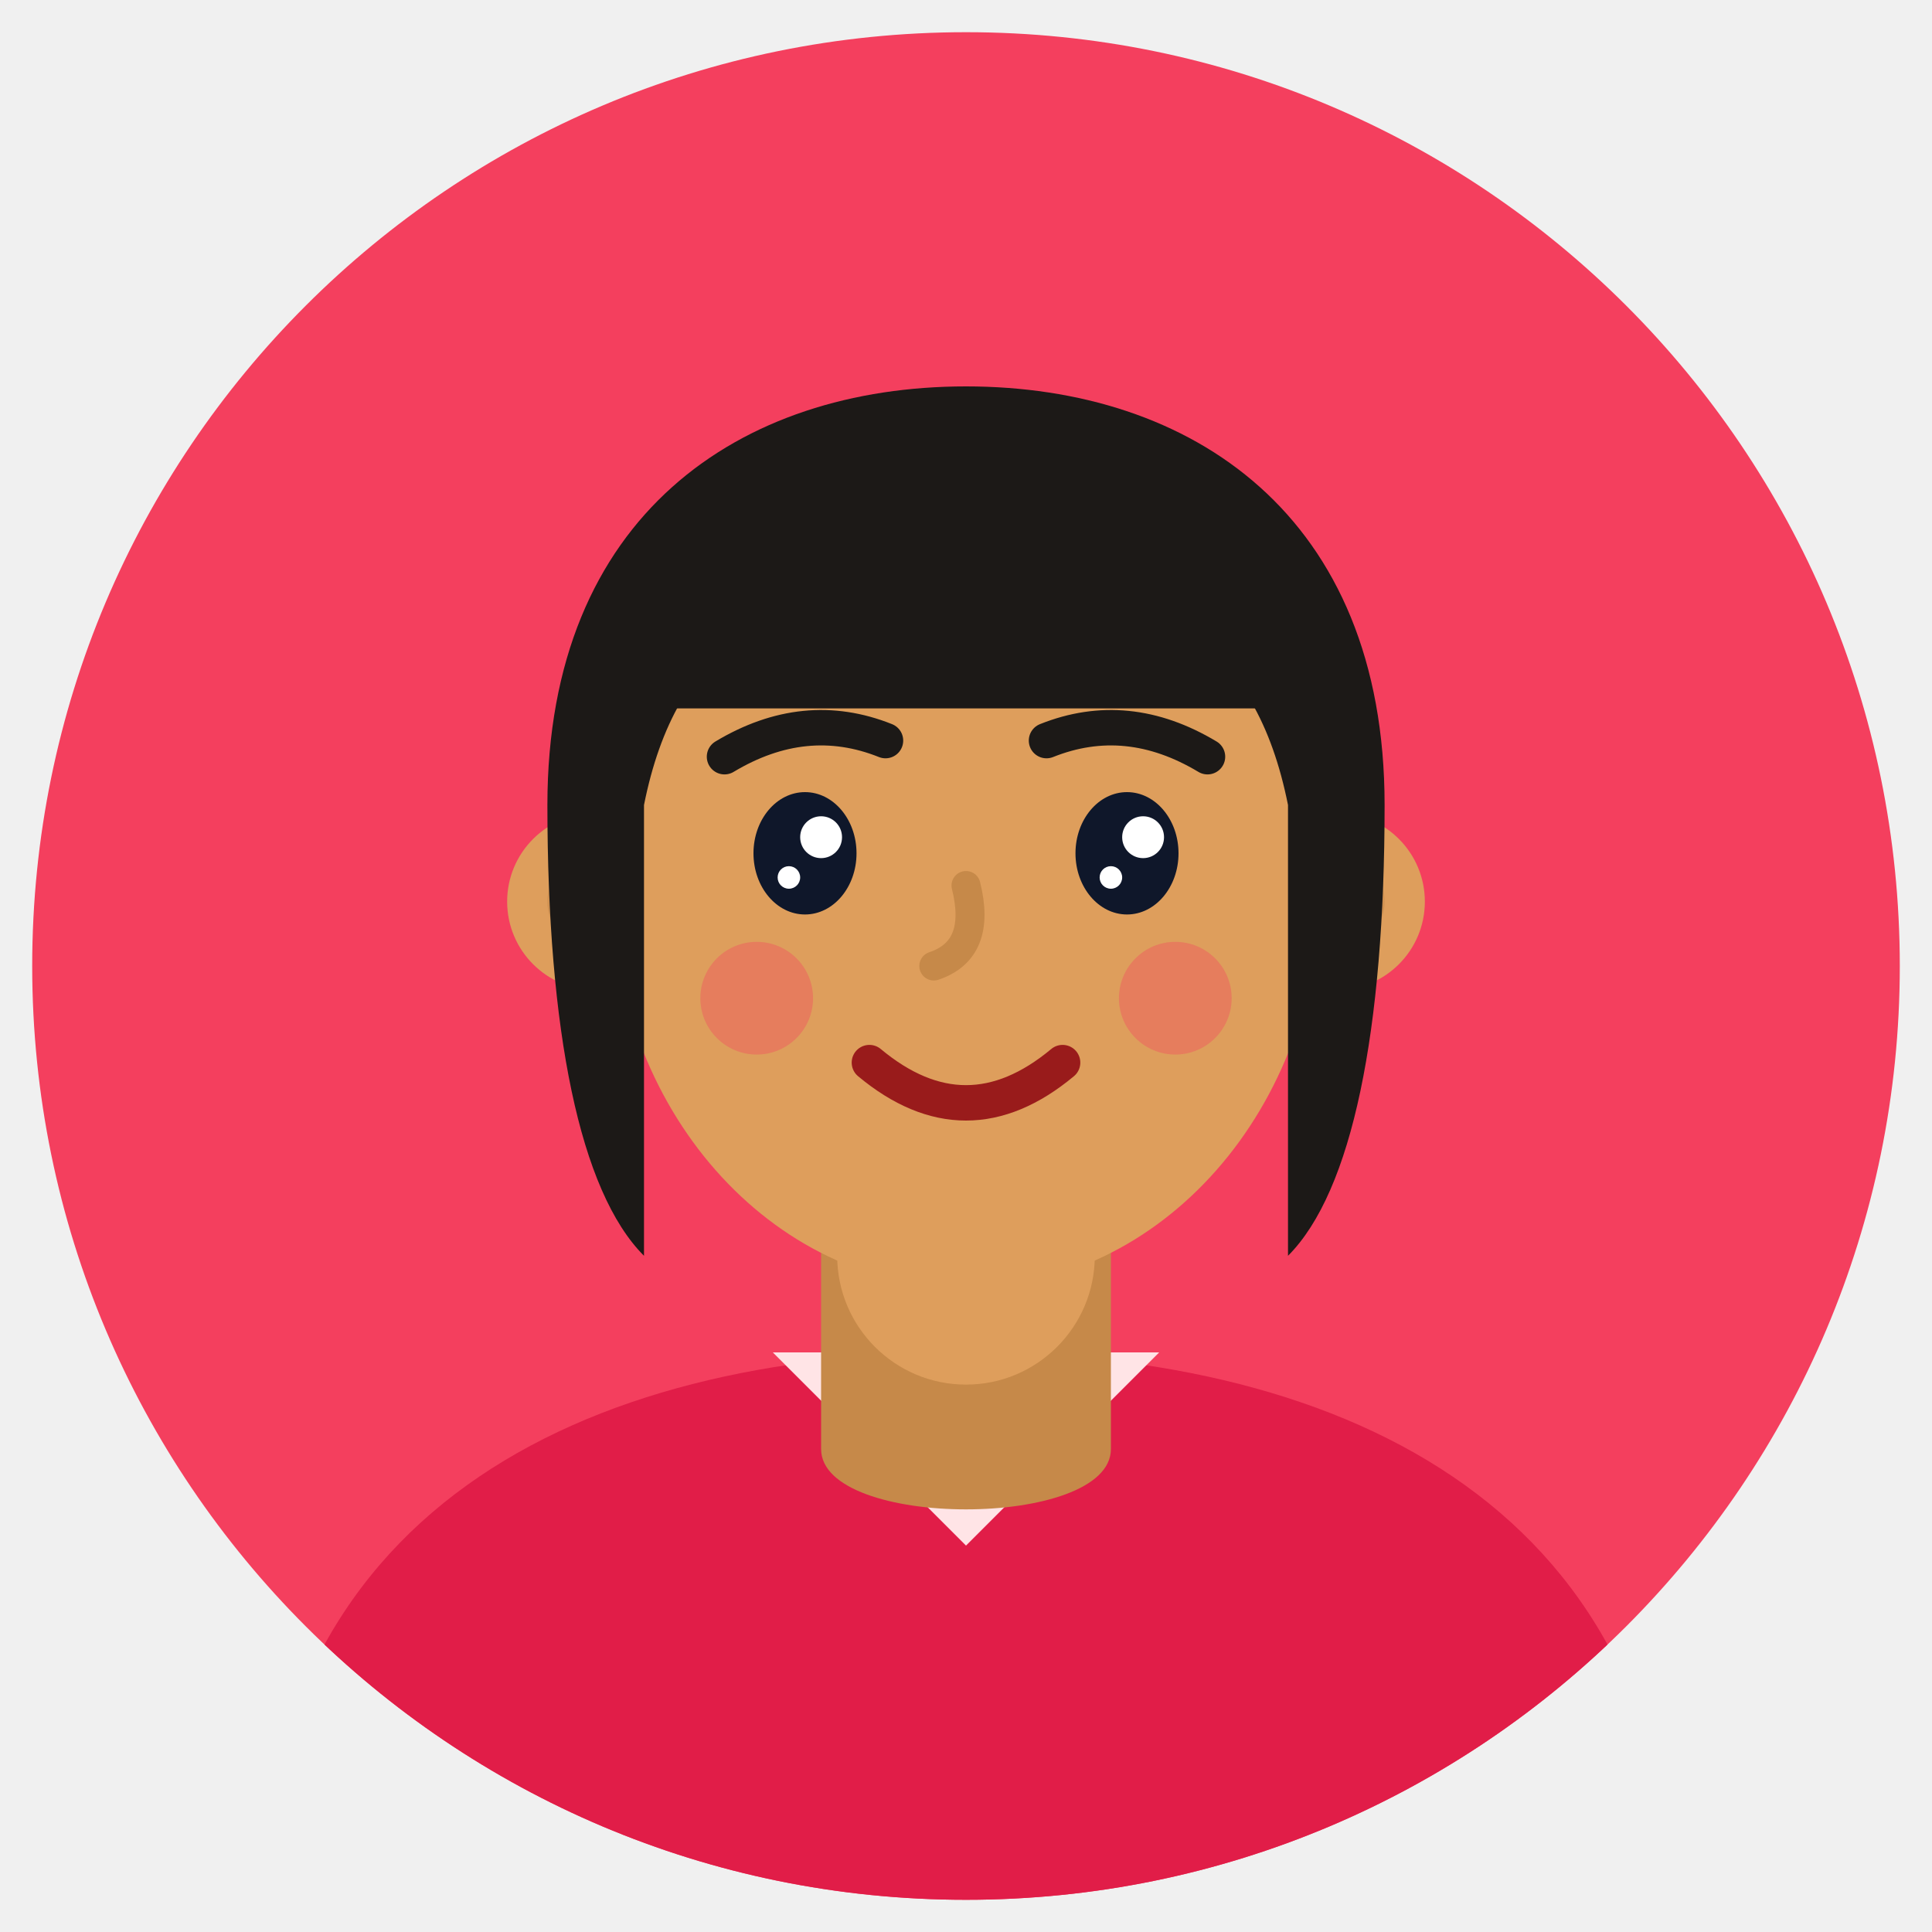
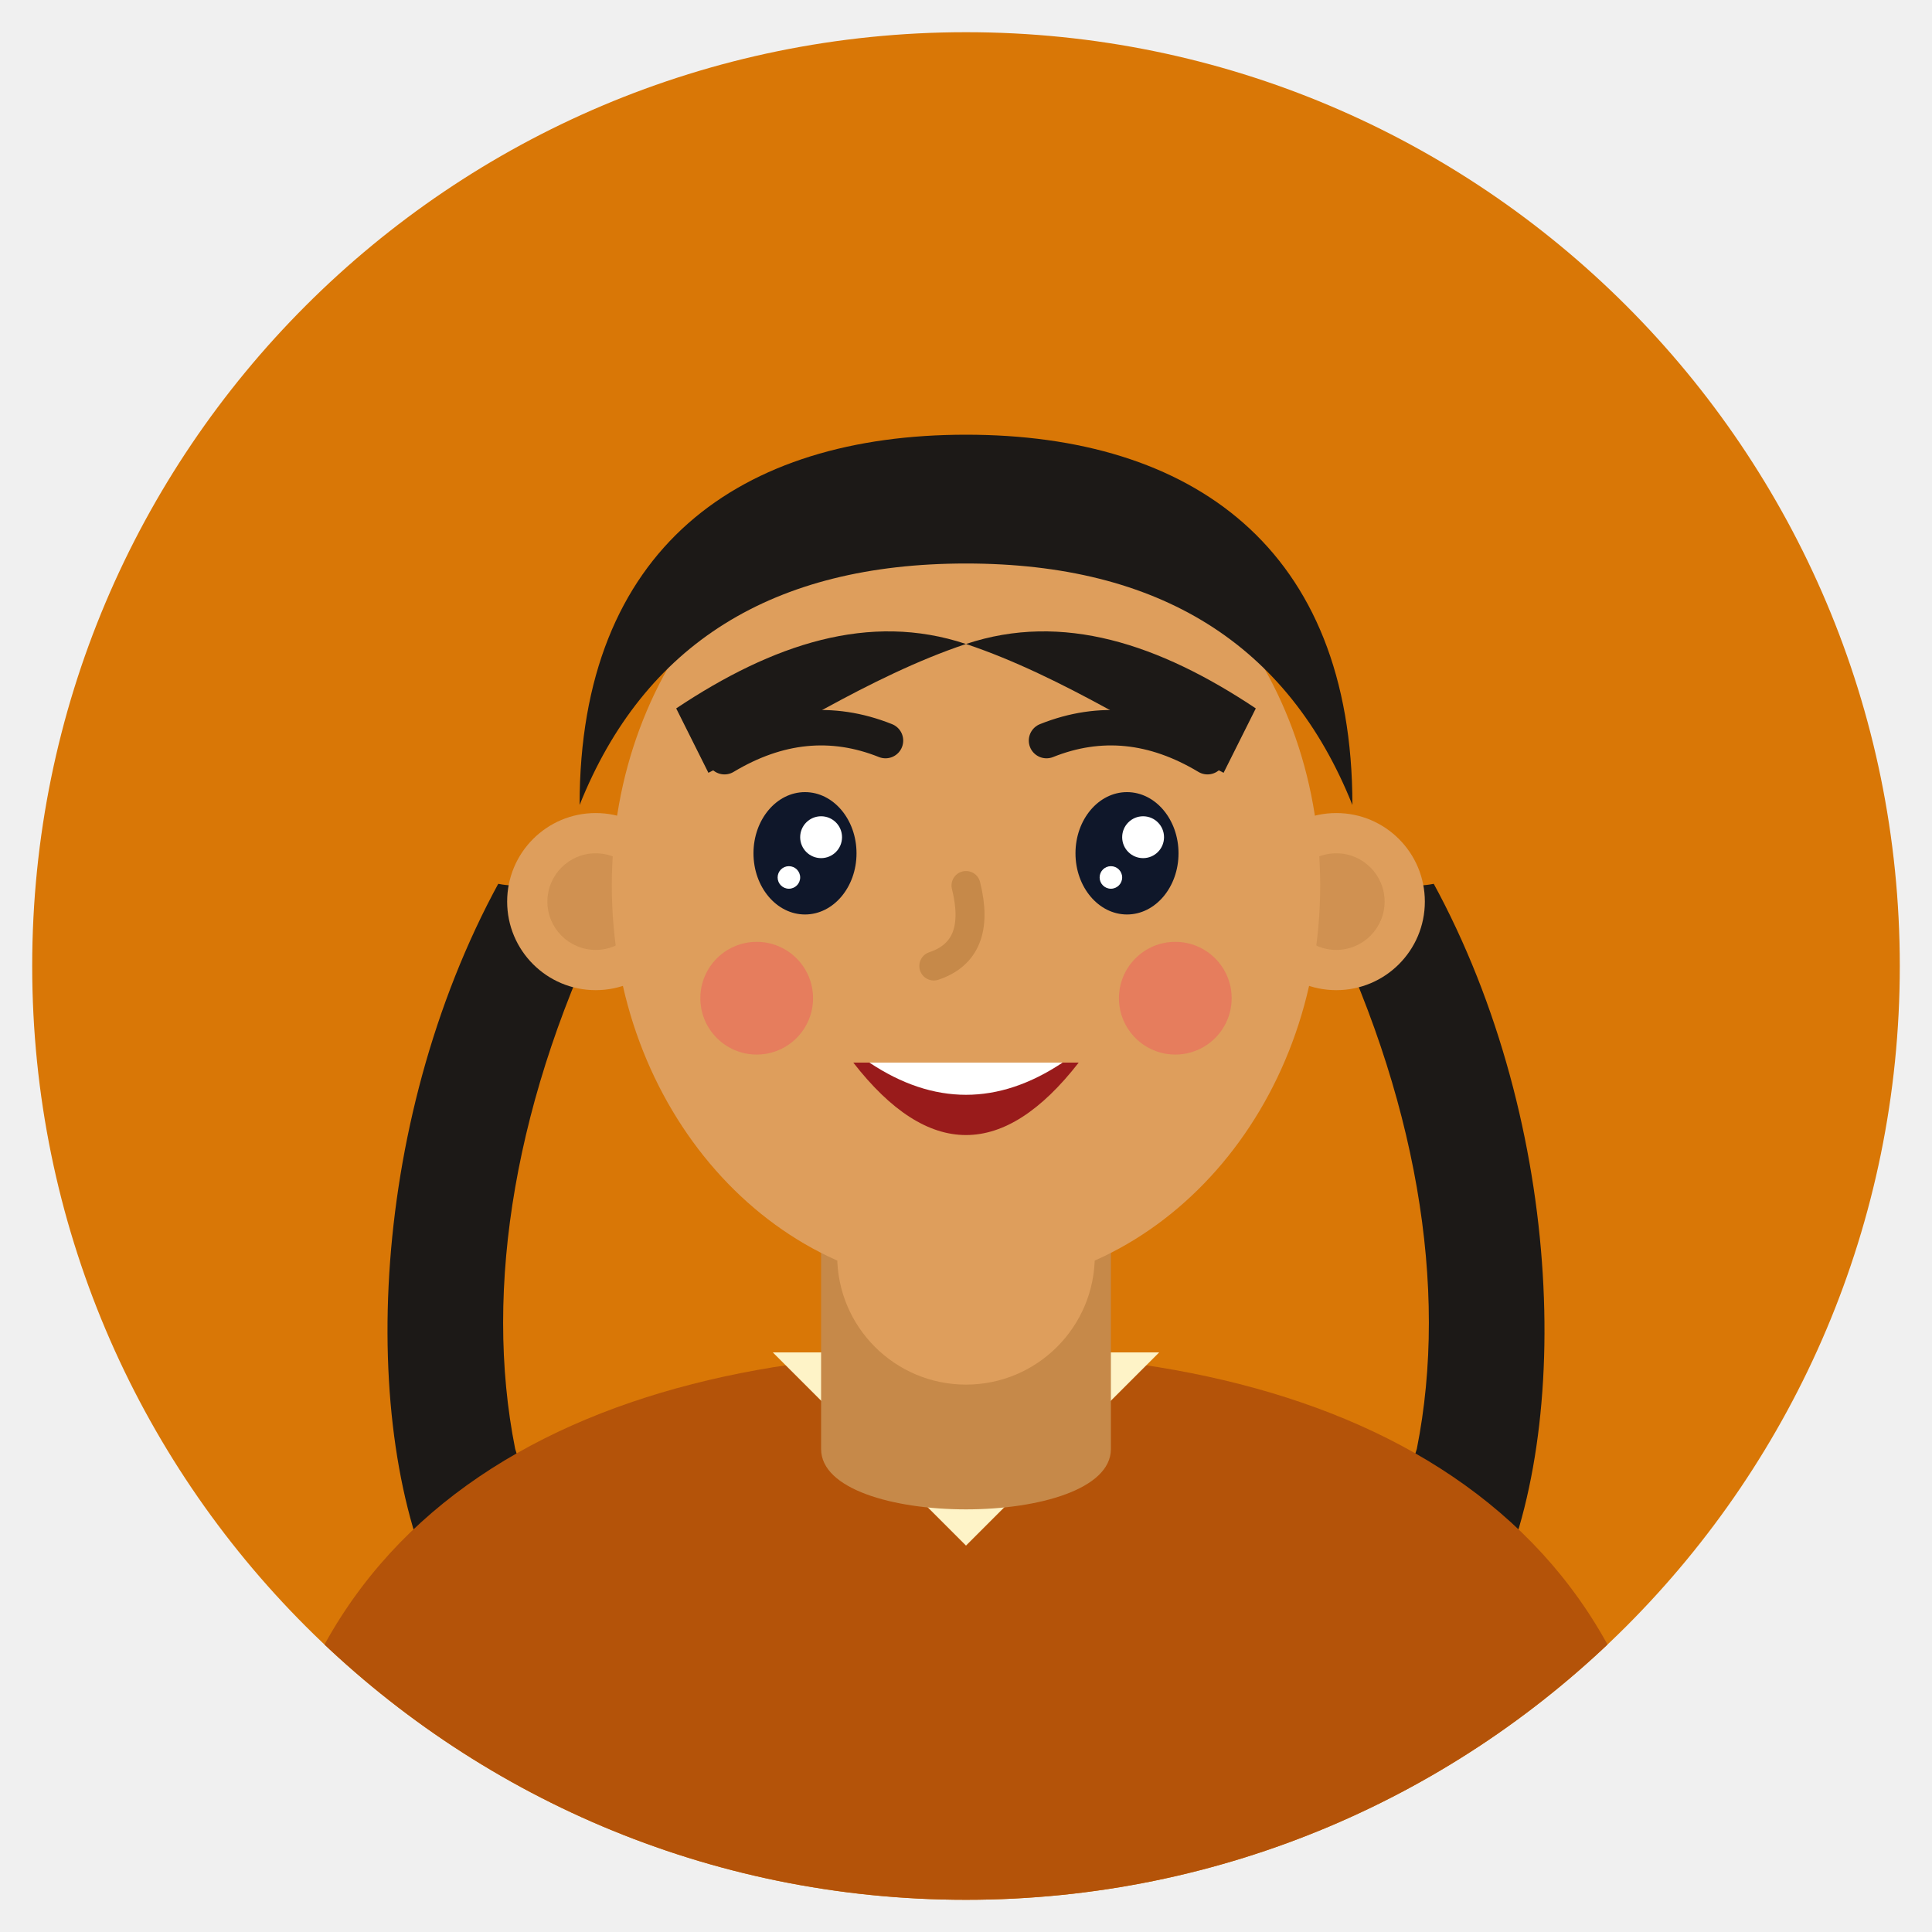
<svg xmlns="http://www.w3.org/2000/svg" viewBox="0 0 120 120" width="100%" height="100%">
-   <circle id="avatar-bg" cx="60" cy="60" r="58" fill="#F43F5E" />
+   <circle id="avatar-bg" cx="60" cy="60" r="58" fill="#D97706" />
  <defs>
-     <clipPath id="clip_avatar_12">
+     <clipPath id="clip_avatar_34">
      <circle cx="60" cy="60" r="58" />
    </clipPath>
  </defs>
-   <g clip-path="url(#clip_avatar_12)">
-     <path d="M16 120 C16 94 36 84 60 84 C84 84 104 94 104 120 Z" fill="#E11D48" />
-     <path d="M48 84 L60 96 L72 84 Z" fill="#FFE4E6" />
-     <path d="M52 84 L60 92 L68 84 Z" fill="#E11D48" opacity="0.3" />
+   <g clip-path="url(#clip_avatar_34)">
+     <path d="M34 50 C24 64 22 84 26 96 C28 98 34 96 32 90 C30 80 32 68 38 56 Z" fill="#1C1917" />
+     <path d="M86 50 C96 64 98 84 94 96 C92 98 86 96 88 90 C90 80 88 68 82 56 Z" fill="#1C1917" />
+     <ellipse cx="32" cy="52" rx="4" ry="3" fill="#D97706" />
+     <ellipse cx="88" cy="52" rx="4" ry="3" fill="#D97706" />
+     <path d="M16 120 C16 94 36 84 60 84 C84 84 104 94 104 120 Z" fill="#B45309" />
+     <path d="M48 84 L60 96 L72 84 Z" fill="#FEF3C7" />
+     <path d="M52 84 L60 92 L68 84 Z" fill="#B45309" opacity="0.3" />
    <path d="M51 72 L51 90 C51 95 69 95 69 90 L69 72 Z" fill="#C68949" />
    <rect x="52" y="70" width="16" height="16" rx="8" fill="#DE9E5C" />
    <circle cx="37" cy="56" r="5.5" fill="#DE9E5C" />
    <circle cx="37" cy="56" r="3" fill="#C68949" opacity="0.6" />
    <circle cx="83" cy="56" r="5.5" fill="#DE9E5C" />
    <circle cx="83" cy="56" r="3" fill="#C68949" opacity="0.6" />
    <ellipse cx="60" cy="55" rx="22" ry="25" fill="#DE9E5C" />
    <circle cx="47" cy="62" r="3.5" fill="#F43F5E" opacity="0.35" />
    <circle cx="73" cy="62" r="3.5" fill="#F43F5E" opacity="0.35" />
    <path d="M45 47 Q50 44 55 46" stroke="#1C1917" stroke-width="2.2" stroke-linecap="round" fill="none" />
    <path d="M65 46 Q70 44 75 47" stroke="#1C1917" stroke-width="2.2" stroke-linecap="round" fill="none" />
    <ellipse cx="50" cy="53" rx="3.2" ry="3.8" fill="#0F172A" />
    <circle cx="51" cy="52" r="1.3" fill="#FFFFFF" />
    <circle cx="49" cy="54.5" r="0.7" fill="#FFFFFF" />
    <ellipse cx="70" cy="53" rx="3.2" ry="3.8" fill="#0F172A" />
    <circle cx="71" cy="52" r="1.3" fill="#FFFFFF" />
    <circle cx="69" cy="54.5" r="0.7" fill="#FFFFFF" />
    <path d="M60 55 Q61 59 58 60" stroke="#C68949" stroke-width="1.8" stroke-linecap="round" fill="none" />
-     <path d="M54 66 Q60 71 66 66" stroke="#991B1B" stroke-width="2.2" stroke-linecap="round" fill="none" />
-     <path d="M34 50 C34 32 46 24 60 24 C74 24 86 32 86 50 C86 64 84 74 80 78 C80 72 80 60 80 50 C78 40 72 36 60 36 C48 36 42 40 40 50 C40 60 40 72 40 78 C36 74 34 64 34 50 Z" fill="#1C1917" />
-     <rect x="40" y="36" width="40" height="8" rx="2" fill="#1C1917" />
+     <path d="M53 66 Q60 75 67 66 Z" fill="#991B1B" />
+     <path d="M54 66 Q60 70 66 66 Z" fill="#FFFFFF" />
+     <path d="M36 50 C36 34 46 27 60 27 C74 27 84 34 84 50 C80 40 72 35 60 35 C48 35 40 40 36 50 Z" fill="#1C1917" />
+     <path d="M42 44 C48 40 54 38 60 40 C54 42 48 46 44 48 Z" fill="#1C1917" />
+     <path d="M78 44 C72 40 66 38 60 40 C66 42 72 46 76 48 Z" fill="#1C1917" />
  </g>
</svg>
